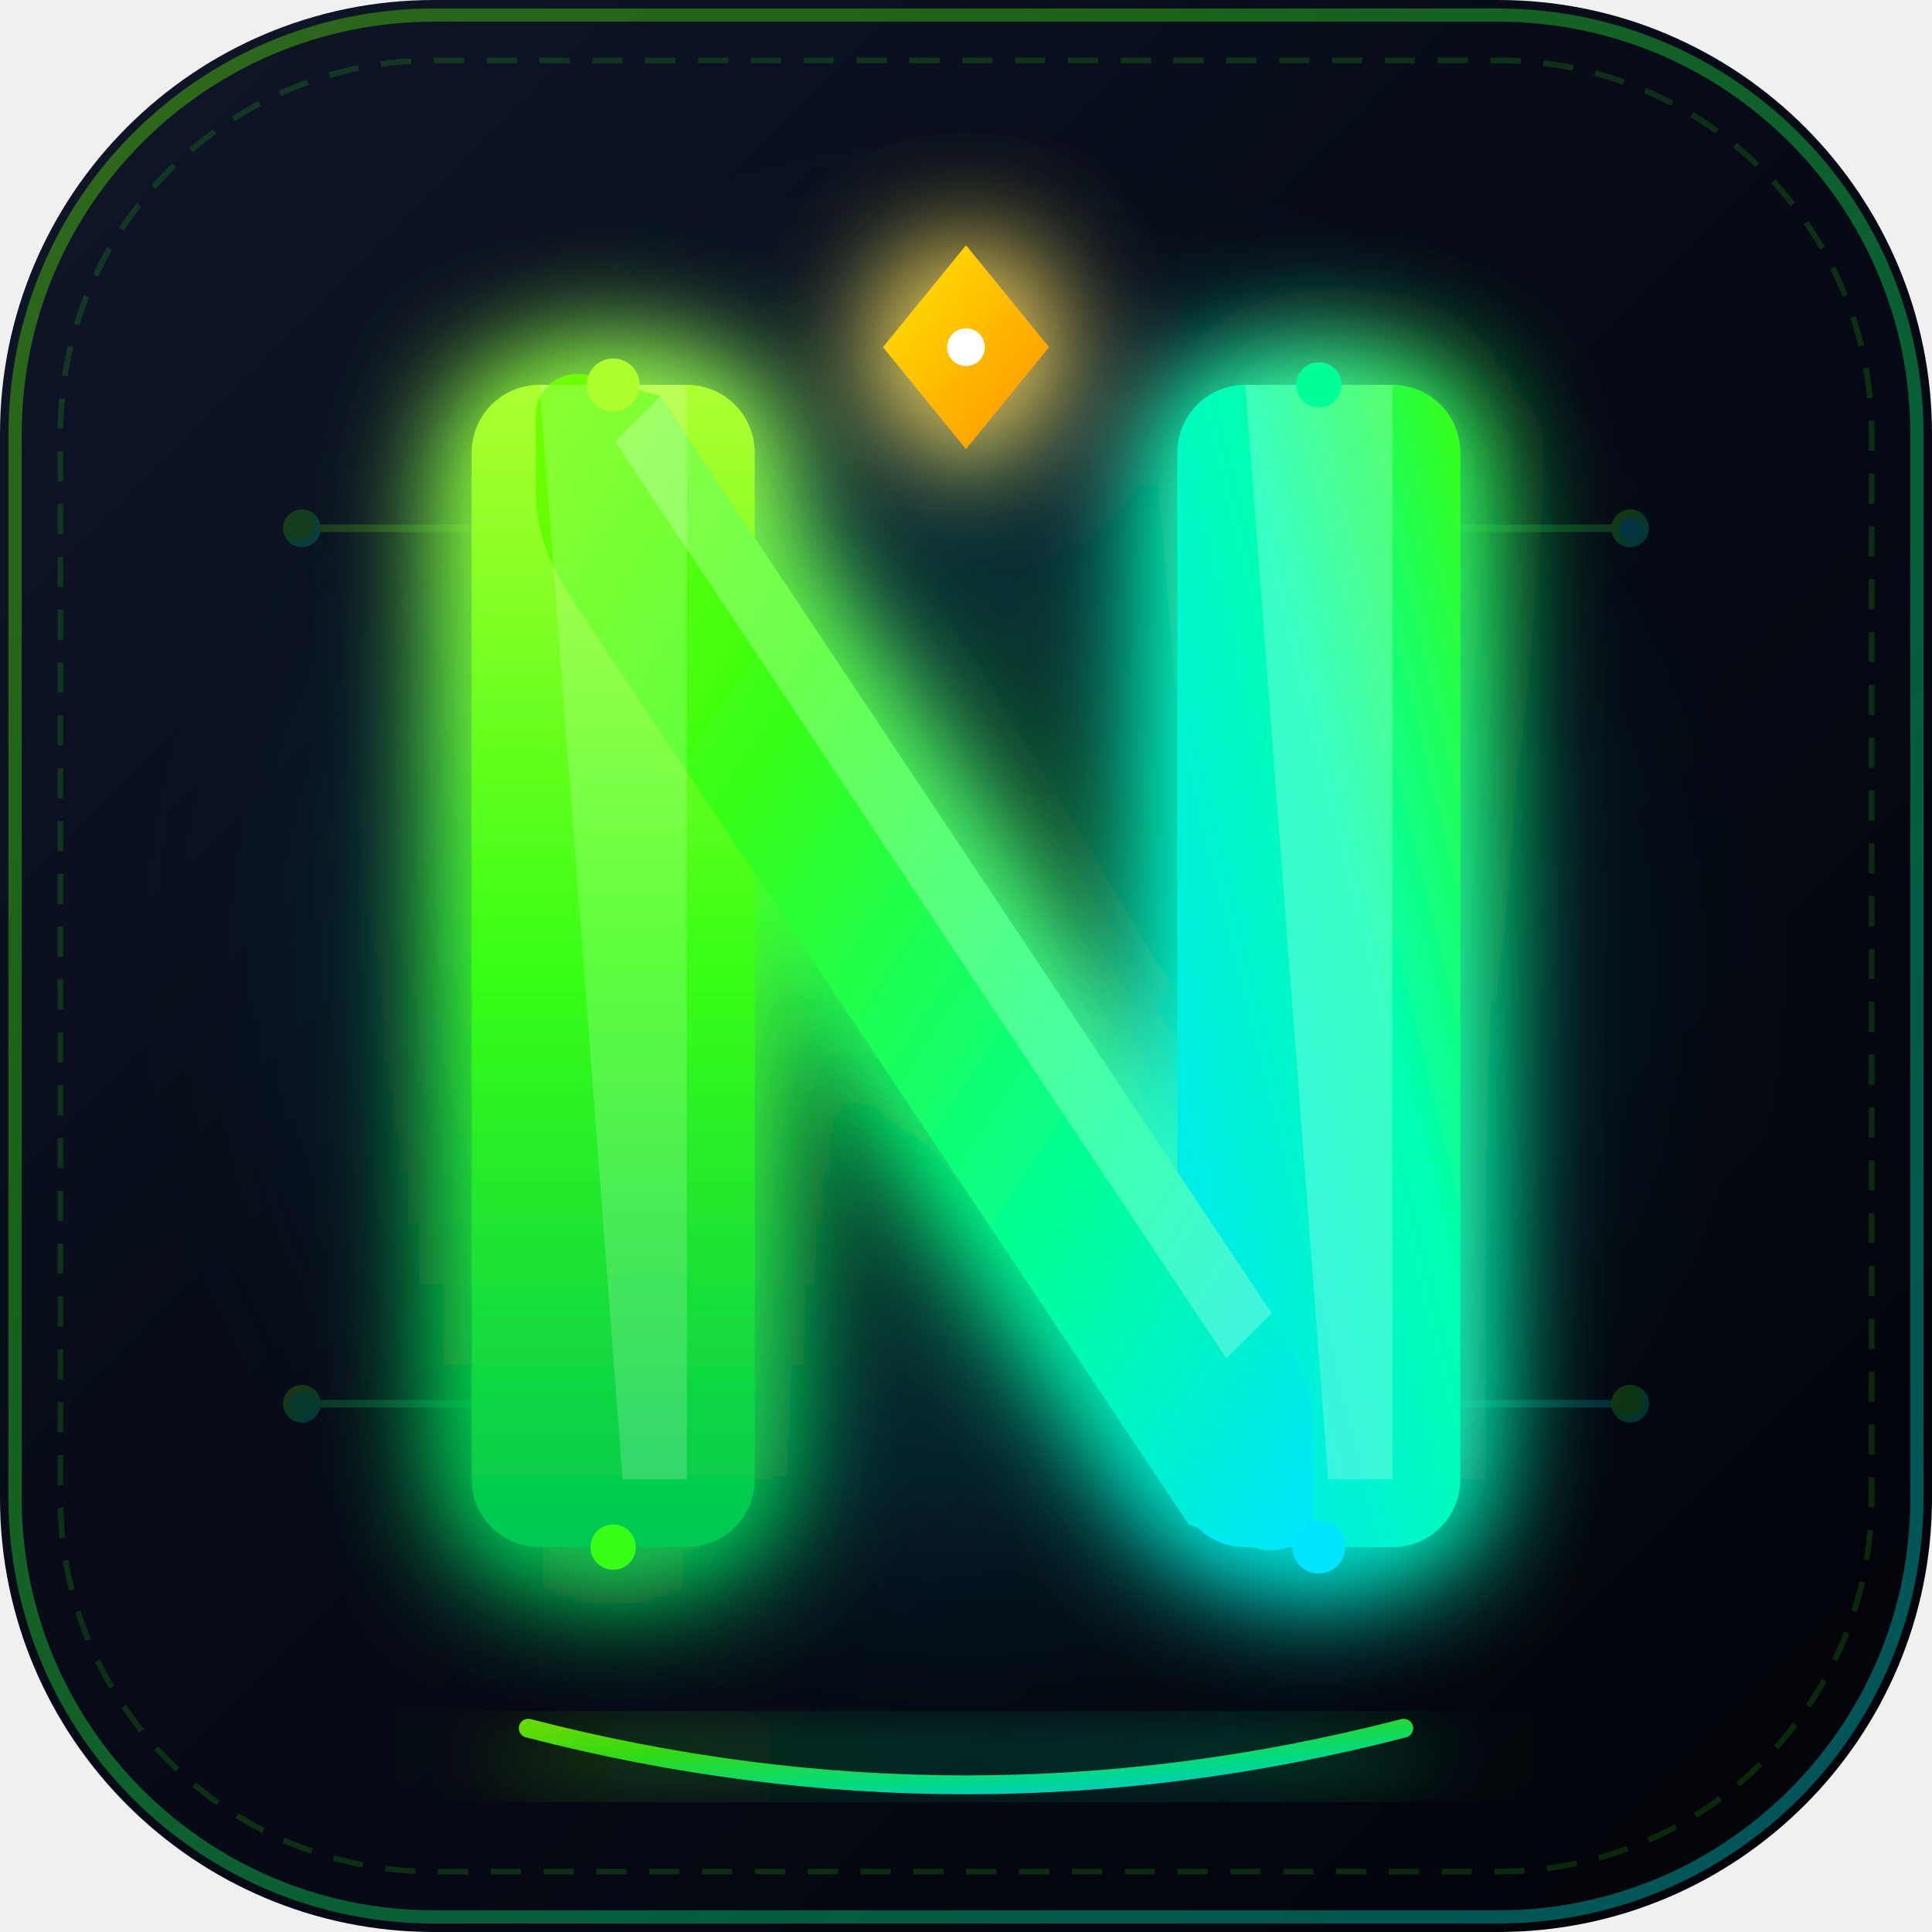
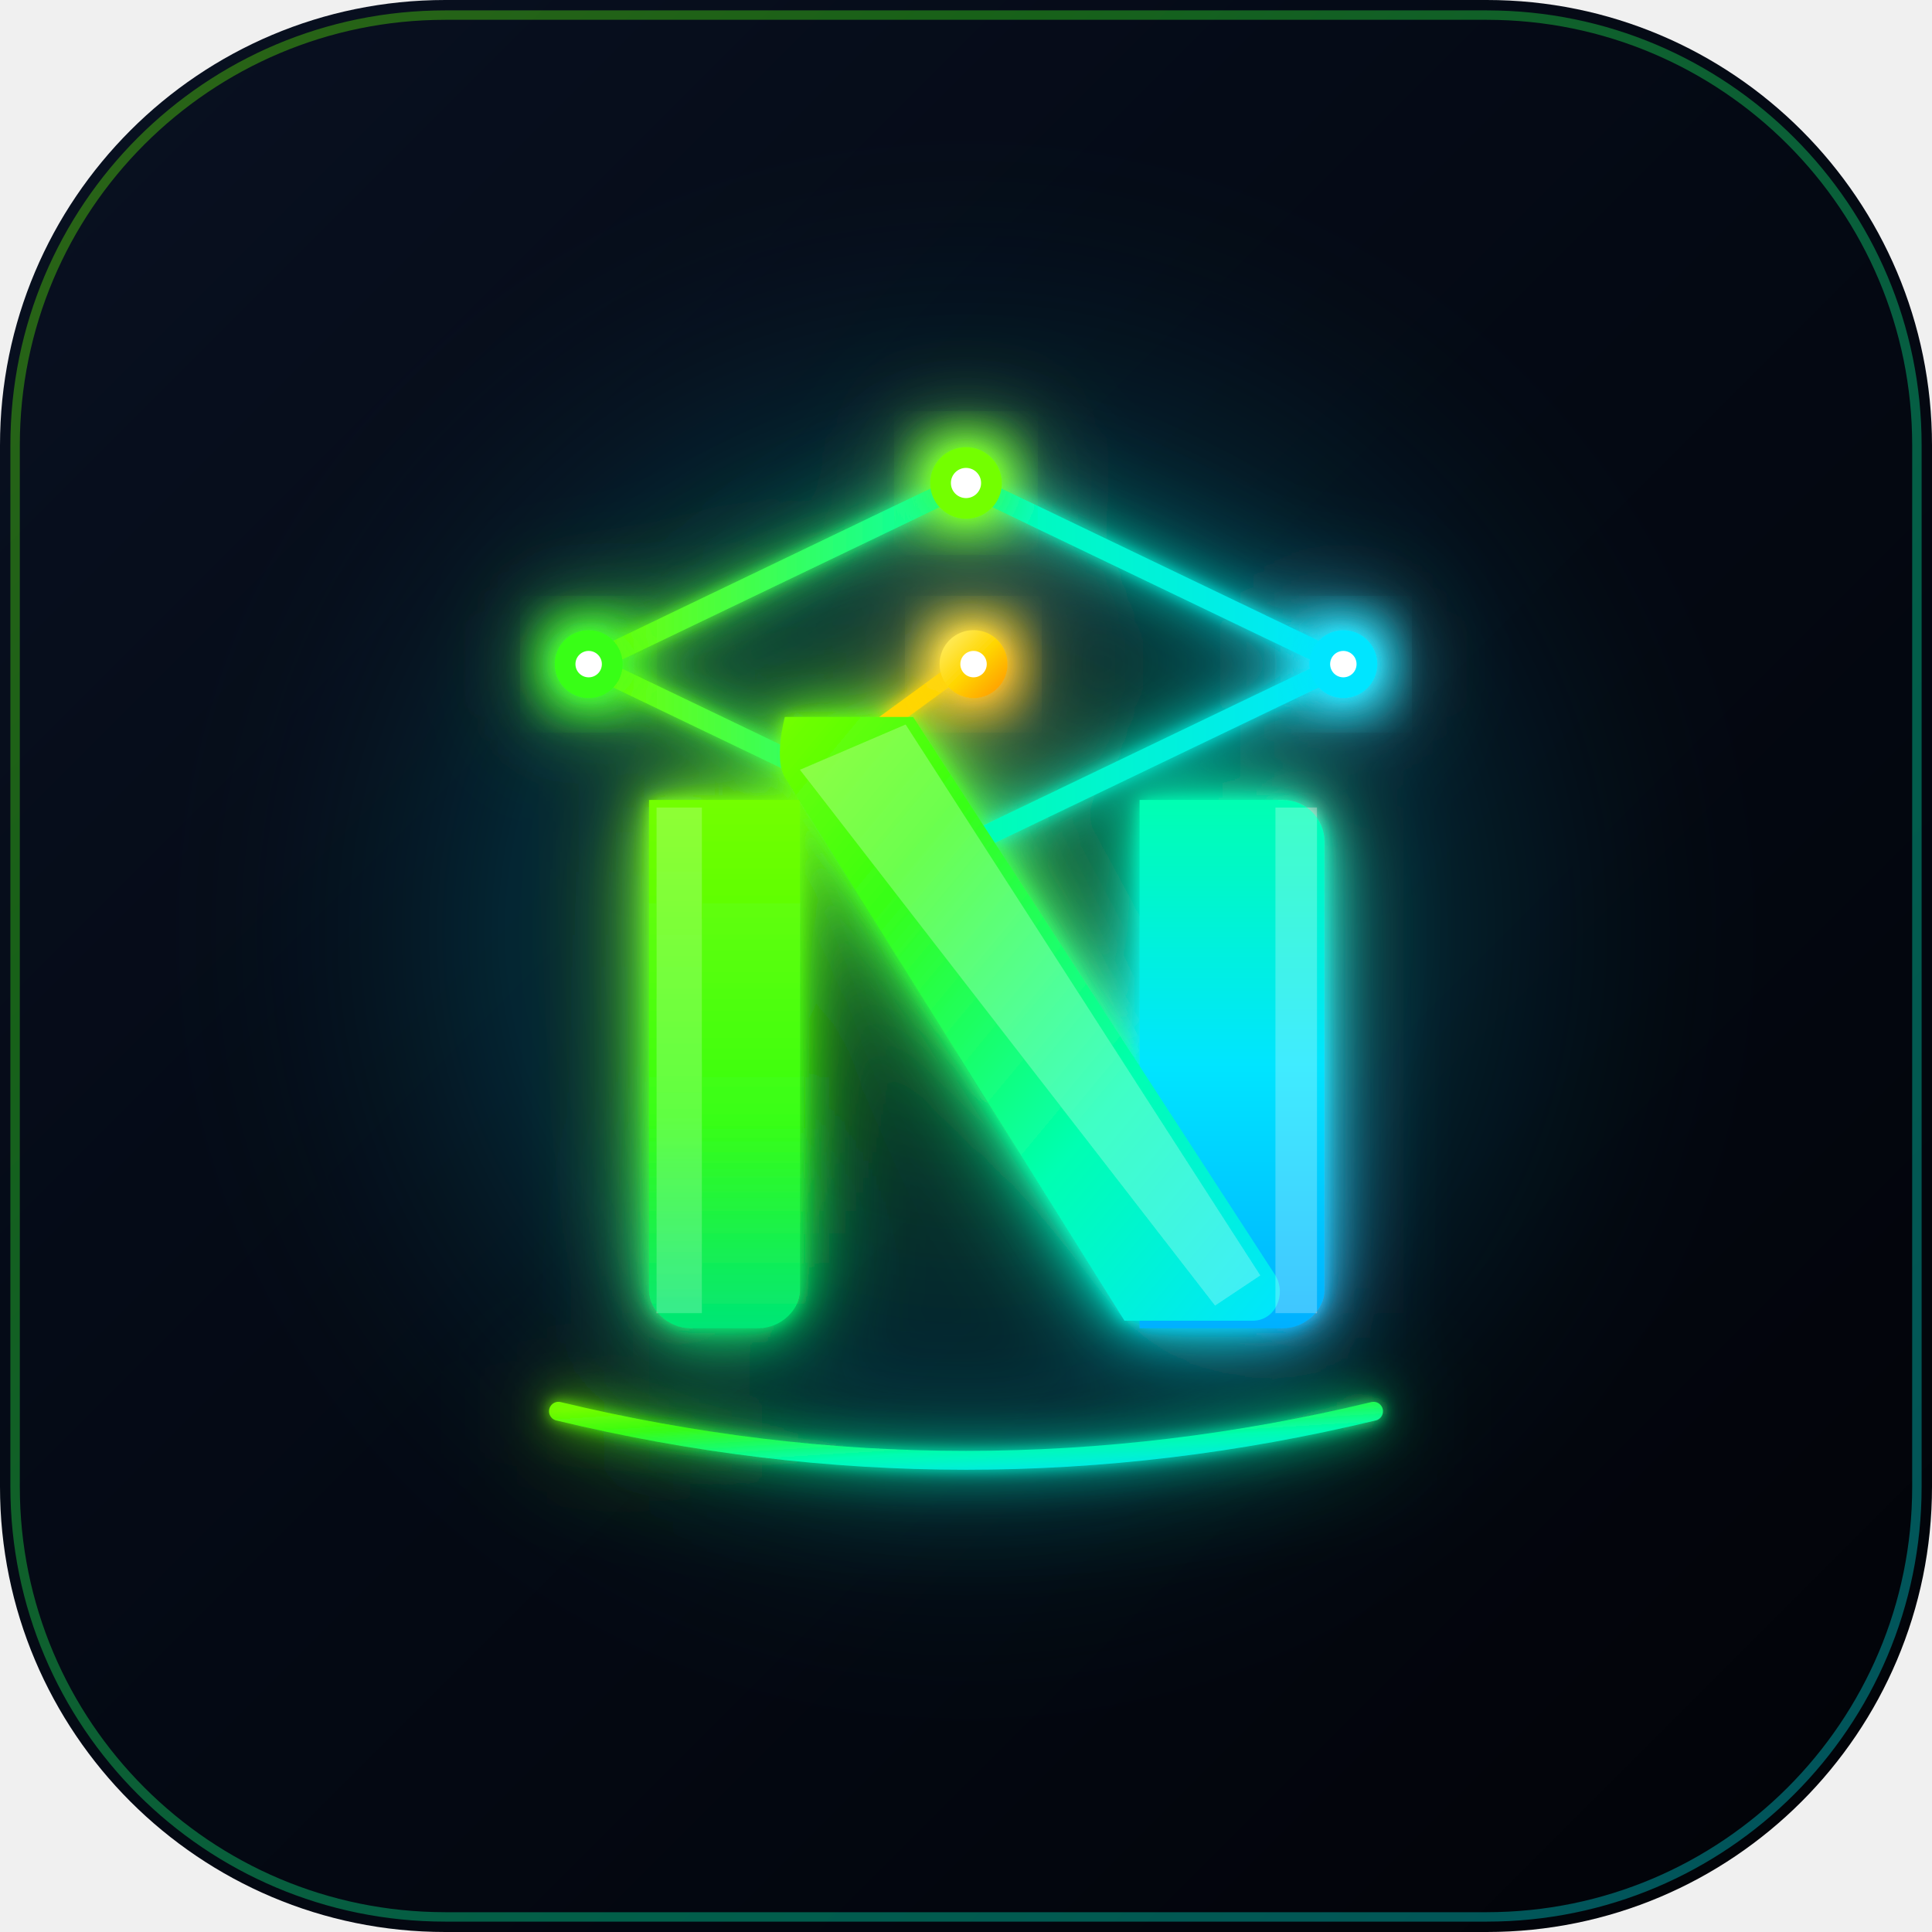
<svg xmlns="http://www.w3.org/2000/svg" viewBox="0 0 512 512" width="100%" height="100%">
  <defs>
-     <linearGradient id="bgGrad" x1="0%" y1="0%" x2="100%" y2="100%">
-       <stop offset="0%" stop-color="#0F172A" />
-       <stop offset="40%" stop-color="#070C18" />
-       <stop offset="80%" stop-color="#03060E" />
-       <stop offset="100%" stop-color="#010206" />
+     <linearGradient id="nexusBgGrad" x1="0%" y1="0%" x2="100%" y2="100%">
+       <stop offset="0%" stop-color="#091122" />
+       <stop offset="35%" stop-color="#050B17" />
+       <stop offset="75%" stop-color="#03060E" />
+       <stop offset="100%" stop-color="#020307" />
    </linearGradient>
-     <linearGradient id="neonMain" x1="0%" y1="0%" x2="100%" y2="100%">
+     <linearGradient id="nexusNeonGrad" x1="0%" y1="0%" x2="100%" y2="100%">
      <stop offset="0%" stop-color="#73FF00" />
-       <stop offset="30%" stop-color="#39FF14" />
-       <stop offset="70%" stop-color="#00FF99" />
+       <stop offset="25%" stop-color="#39FF14" />
+       <stop offset="65%" stop-color="#00FFB2" />
      <stop offset="100%" stop-color="#00E5FF" />
    </linearGradient>
-     <linearGradient id="neonLight" x1="0%" y1="0%" x2="0%" y2="100%">
-       <stop offset="0%" stop-color="#ADFF2F" />
-       <stop offset="50%" stop-color="#39FF14" />
-       <stop offset="100%" stop-color="#00C853" />
+     <linearGradient id="leftLegGrad" x1="0%" y1="0%" x2="0%" y2="100%">
+       <stop offset="0%" stop-color="#73FF00" />
+       <stop offset="60%" stop-color="#39FF14" />
+       <stop offset="100%" stop-color="#00E676" />
    </linearGradient>
-     <linearGradient id="cyanGlow" x1="0%" y1="100%" x2="100%" y2="0%">
-       <stop offset="0%" stop-color="#00E5FF" />
-       <stop offset="60%" stop-color="#00FFB2" />
-       <stop offset="100%" stop-color="#39FF14" />
+     <linearGradient id="rightLegGrad" x1="0%" y1="0%" x2="0%" y2="100%">
+       <stop offset="0%" stop-color="#00FFB2" />
+       <stop offset="50%" stop-color="#00E5FF" />
+       <stop offset="100%" stop-color="#00B0FF" />
    </linearGradient>
-     <linearGradient id="goldAccent" x1="0%" y1="0%" x2="100%" y2="100%">
-       <stop offset="0%" stop-color="#FFE600" />
+     <linearGradient id="capWireGrad" x1="0%" y1="0%" x2="100%" y2="0%">
+       <stop offset="0%" stop-color="#73FF00" />
+       <stop offset="50%" stop-color="#00FFB2" />
+       <stop offset="100%" stop-color="#00E5FF" />
+     </linearGradient>
+     <linearGradient id="goldTasselGrad" x1="0%" y1="0%" x2="100%" y2="100%">
+       <stop offset="0%" stop-color="#FFF176" />
+       <stop offset="50%" stop-color="#FFD600" />
      <stop offset="100%" stop-color="#FF9100" />
    </linearGradient>
-     <radialGradient id="centerGlow" cx="50%" cy="50%" r="50%">
-       <stop offset="0%" stop-color="#39FF14" stop-opacity="0.3" />
-       <stop offset="60%" stop-color="#00E5FF" stop-opacity="0.1" />
+     <radialGradient id="nexusAuraGlow" cx="50%" cy="48%" r="48%">
+       <stop offset="0%" stop-color="#39FF14" stop-opacity="0.25" />
+       <stop offset="55%" stop-color="#00E5FF" stop-opacity="0.12" />
      <stop offset="100%" stop-color="#000000" stop-opacity="0" />
    </radialGradient>
-     <filter id="ultraGlow" x="-30%" y="-30%" width="160%" height="160%">
-       <feGaussianBlur stdDeviation="16" result="blur1" />
-       <feGaussianBlur stdDeviation="6" result="blur2" />
+     <filter id="neonAura" x="-40%" y="-40%" width="180%" height="180%">
+       <feGaussianBlur in="SourceGraphic" stdDeviation="14" result="blurWide" />
+       <feGaussianBlur in="SourceGraphic" stdDeviation="6" result="blurMed" />
+       <feGaussianBlur in="SourceGraphic" stdDeviation="2" result="blurSharp" />
      <feMerge>
-         <feMergeNode in="blur1" />
-         <feMergeNode in="blur2" />
+         <feMergeNode in="blurWide" />
+         <feMergeNode in="blurMed" />
+         <feMergeNode in="blurSharp" />
        <feMergeNode in="SourceGraphic" />
      </feMerge>
    </filter>
-     <filter id="shadowDepth" x="-20%" y="-20%" width="140%" height="140%">
-       <feDropShadow dx="0" dy="12" stdDeviation="14" flood-color="#000000" flood-opacity="0.85" />
-       <feDropShadow dx="0" dy="4" stdDeviation="6" flood-color="#00FF88" flood-opacity="0.35" />
+     <filter id="nodeGlow" x="-50%" y="-50%" width="200%" height="200%">
+       <feGaussianBlur in="SourceGraphic" stdDeviation="8" result="blur" />
+       <feMerge>
+         <feMergeNode in="blur" />
+         <feMergeNode in="SourceGraphic" />
+       </feMerge>
    </filter>
  </defs>
-   <rect width="512" height="512" rx="115" fill="url(#bgGrad)" />
-   <circle cx="256" cy="256" r="230" fill="url(#centerGlow)" />
-   <rect width="504" height="504" x="4" y="4" rx="111" fill="none" stroke="url(#neonMain)" stroke-width="3.5" stroke-opacity="0.35" />
-   <rect width="480" height="480" x="16" y="16" rx="99" fill="none" stroke="#39FF14" stroke-width="1.5" stroke-opacity="0.15" stroke-dasharray="8 6" />
-   <g opacity="0.18" stroke="url(#neonMain)" stroke-width="2" fill="none" stroke-linecap="round">
-     <path d="M 80,140 L 140,140 L 180,180" />
-     <circle cx="80" cy="140" r="4" fill="#39FF14" />
-     <path d="M 432,140 L 372,140 L 332,180" />
-     <circle cx="432" cy="140" r="4" fill="#00E5FF" />
-     <path d="M 80,372 L 140,372 L 170,342" />
-     <circle cx="80" cy="372" r="4" fill="#00FF88" />
-     <path d="M 432,372 L 372,372 L 342,342" />
-     <circle cx="432" cy="372" r="4" fill="#39FF14" />
+   <rect width="512" height="512" rx="118" fill="url(#nexusBgGrad)" />
+   <circle cx="256" cy="256" r="230" fill="url(#nexusAuraGlow)" />
+   <rect width="504" height="504" x="4" y="4" rx="114" fill="none" stroke="url(#nexusNeonGrad)" stroke-width="2.5" stroke-opacity="0.35" />
+   <g filter="url(#neonAura)">
+     <path d="M 256,128 L 356,176 L 256,224 L 156,176 Z" fill="none" stroke="url(#capWireGrad)" stroke-width="5.5" stroke-linejoin="round" stroke-linecap="round" />
+     <line x1="256" y1="176" x2="230" y2="195" stroke="#FFD600" stroke-width="4.5" stroke-linecap="round" />
+     <circle cx="258" cy="176" r="9" fill="url(#goldTasselGrad)" filter="url(#nodeGlow)" />
+     <circle cx="258" cy="176" r="3.5" fill="#FFFFFF" />
+     <circle cx="256" cy="128" r="9.5" fill="#73FF00" filter="url(#nodeGlow)" />
+     <circle cx="256" cy="128" r="4" fill="#FFFFFF" />
+     <circle cx="156" cy="176" r="9" fill="#39FF14" filter="url(#nodeGlow)" />
+     <circle cx="156" cy="176" r="3.5" fill="#FFFFFF" />
+     <circle cx="356" cy="176" r="9" fill="#00E5FF" filter="url(#nodeGlow)" />
+     <circle cx="356" cy="176" r="3.5" fill="#FFFFFF" />
+     <path d="M 172,212               L 212,212               L 212,342               C 212,347 207,352 201,352               L 183,352               C 177,352 172,347 172,342 Z" fill="url(#leftLegGrad)" />
+     <path d="M 302,212               L 340,212               C 346,212 351,217 351,223               L 351,342               C 351,347 346,352 340,352               L 302,352 Z" fill="url(#rightLegGrad)" />
+     <path d="M 208,190               L 242,190               L 338,338               C 341,343 338,350 332,350               L 298,350               L 208,206               C 205,201 208,190 208,190 Z" fill="url(#nexusNeonGrad)" />
+     <path d="M 212,204 L 240,192 L 334,338 L 322,346 Z" fill="#FFFFFF" opacity="0.25" />
+     <path d="M 174,214 L 186,214 L 186,348 L 174,348 Z" fill="#FFFFFF" opacity="0.20" />
+     <path d="M 338,214 L 349,214 L 349,348 L 338,348 Z" fill="#FFFFFF" opacity="0.25" />
+     <path d="M 148,374 Q 256,400 364,374" fill="none" stroke="url(#nexusNeonGrad)" stroke-width="5" stroke-linecap="round" opacity="0.95" />
  </g>
-   <g filter="url(#shadowDepth)">
-     <g filter="url(#ultraGlow)">
-       <path d="M 125,120                 C 125,110 133,102 143,102                 L 182,102                 C 192,102 200,110 200,120                 L 200,392                 C 200,402 192,410 182,410                 L 143,410                 C 133,410 125,402 125,392 Z" fill="url(#neonLight)" />
-       <path d="M 312,120                 C 312,110 320,102 330,102                 L 369,102                 C 379,102 387,110 387,120                 L 387,392                 C 387,402 379,410 369,410                 L 330,410                 C 320,410 312,402 312,392 Z" fill="url(#cyanGlow)" />
-       <path d="M 175,105                 L 337,348                 C 343,357 348,367 348,378                 L 348,400                 C 348,408 340,413 332,410                 L 315,404                 L 153,161                 C 147,152 142,142 142,131                 L 142,110                 C 142,102 150,97 158,100 Z" fill="url(#neonMain)" />
-       <polygon points="256,65 278,92 256,119 234,92" fill="url(#goldAccent)" />
-       <circle cx="256" cy="92" r="5" fill="#FFFFFF" />
-       <path d="M 143,102 L 182,102 L 182,392 L 165,392 Z" fill="#FFFFFF" opacity="0.18" />
-       <path d="M 330,102 L 369,102 L 369,392 L 352,392 Z" fill="#FFFFFF" opacity="0.22" />
-       <path d="M 175,105 L 337,348 L 325,360 L 163,117 Z" fill="#FFFFFF" opacity="0.25" />
-       <circle cx="162.5" cy="102" r="7" fill="#ADFF2F" />
-       <circle cx="349.5" cy="410" r="7" fill="#00E5FF" />
-       <circle cx="349.5" cy="102" r="6" fill="#00FF99" />
-       <circle cx="162.5" cy="410" r="6" fill="#39FF14" />
-     </g>
-   </g>
-   <path d="M 140,458 Q 256,488 372,458" fill="none" stroke="url(#neonMain)" stroke-width="5" stroke-linecap="round" opacity="0.85" filter="url(#ultraGlow)" />
</svg>
